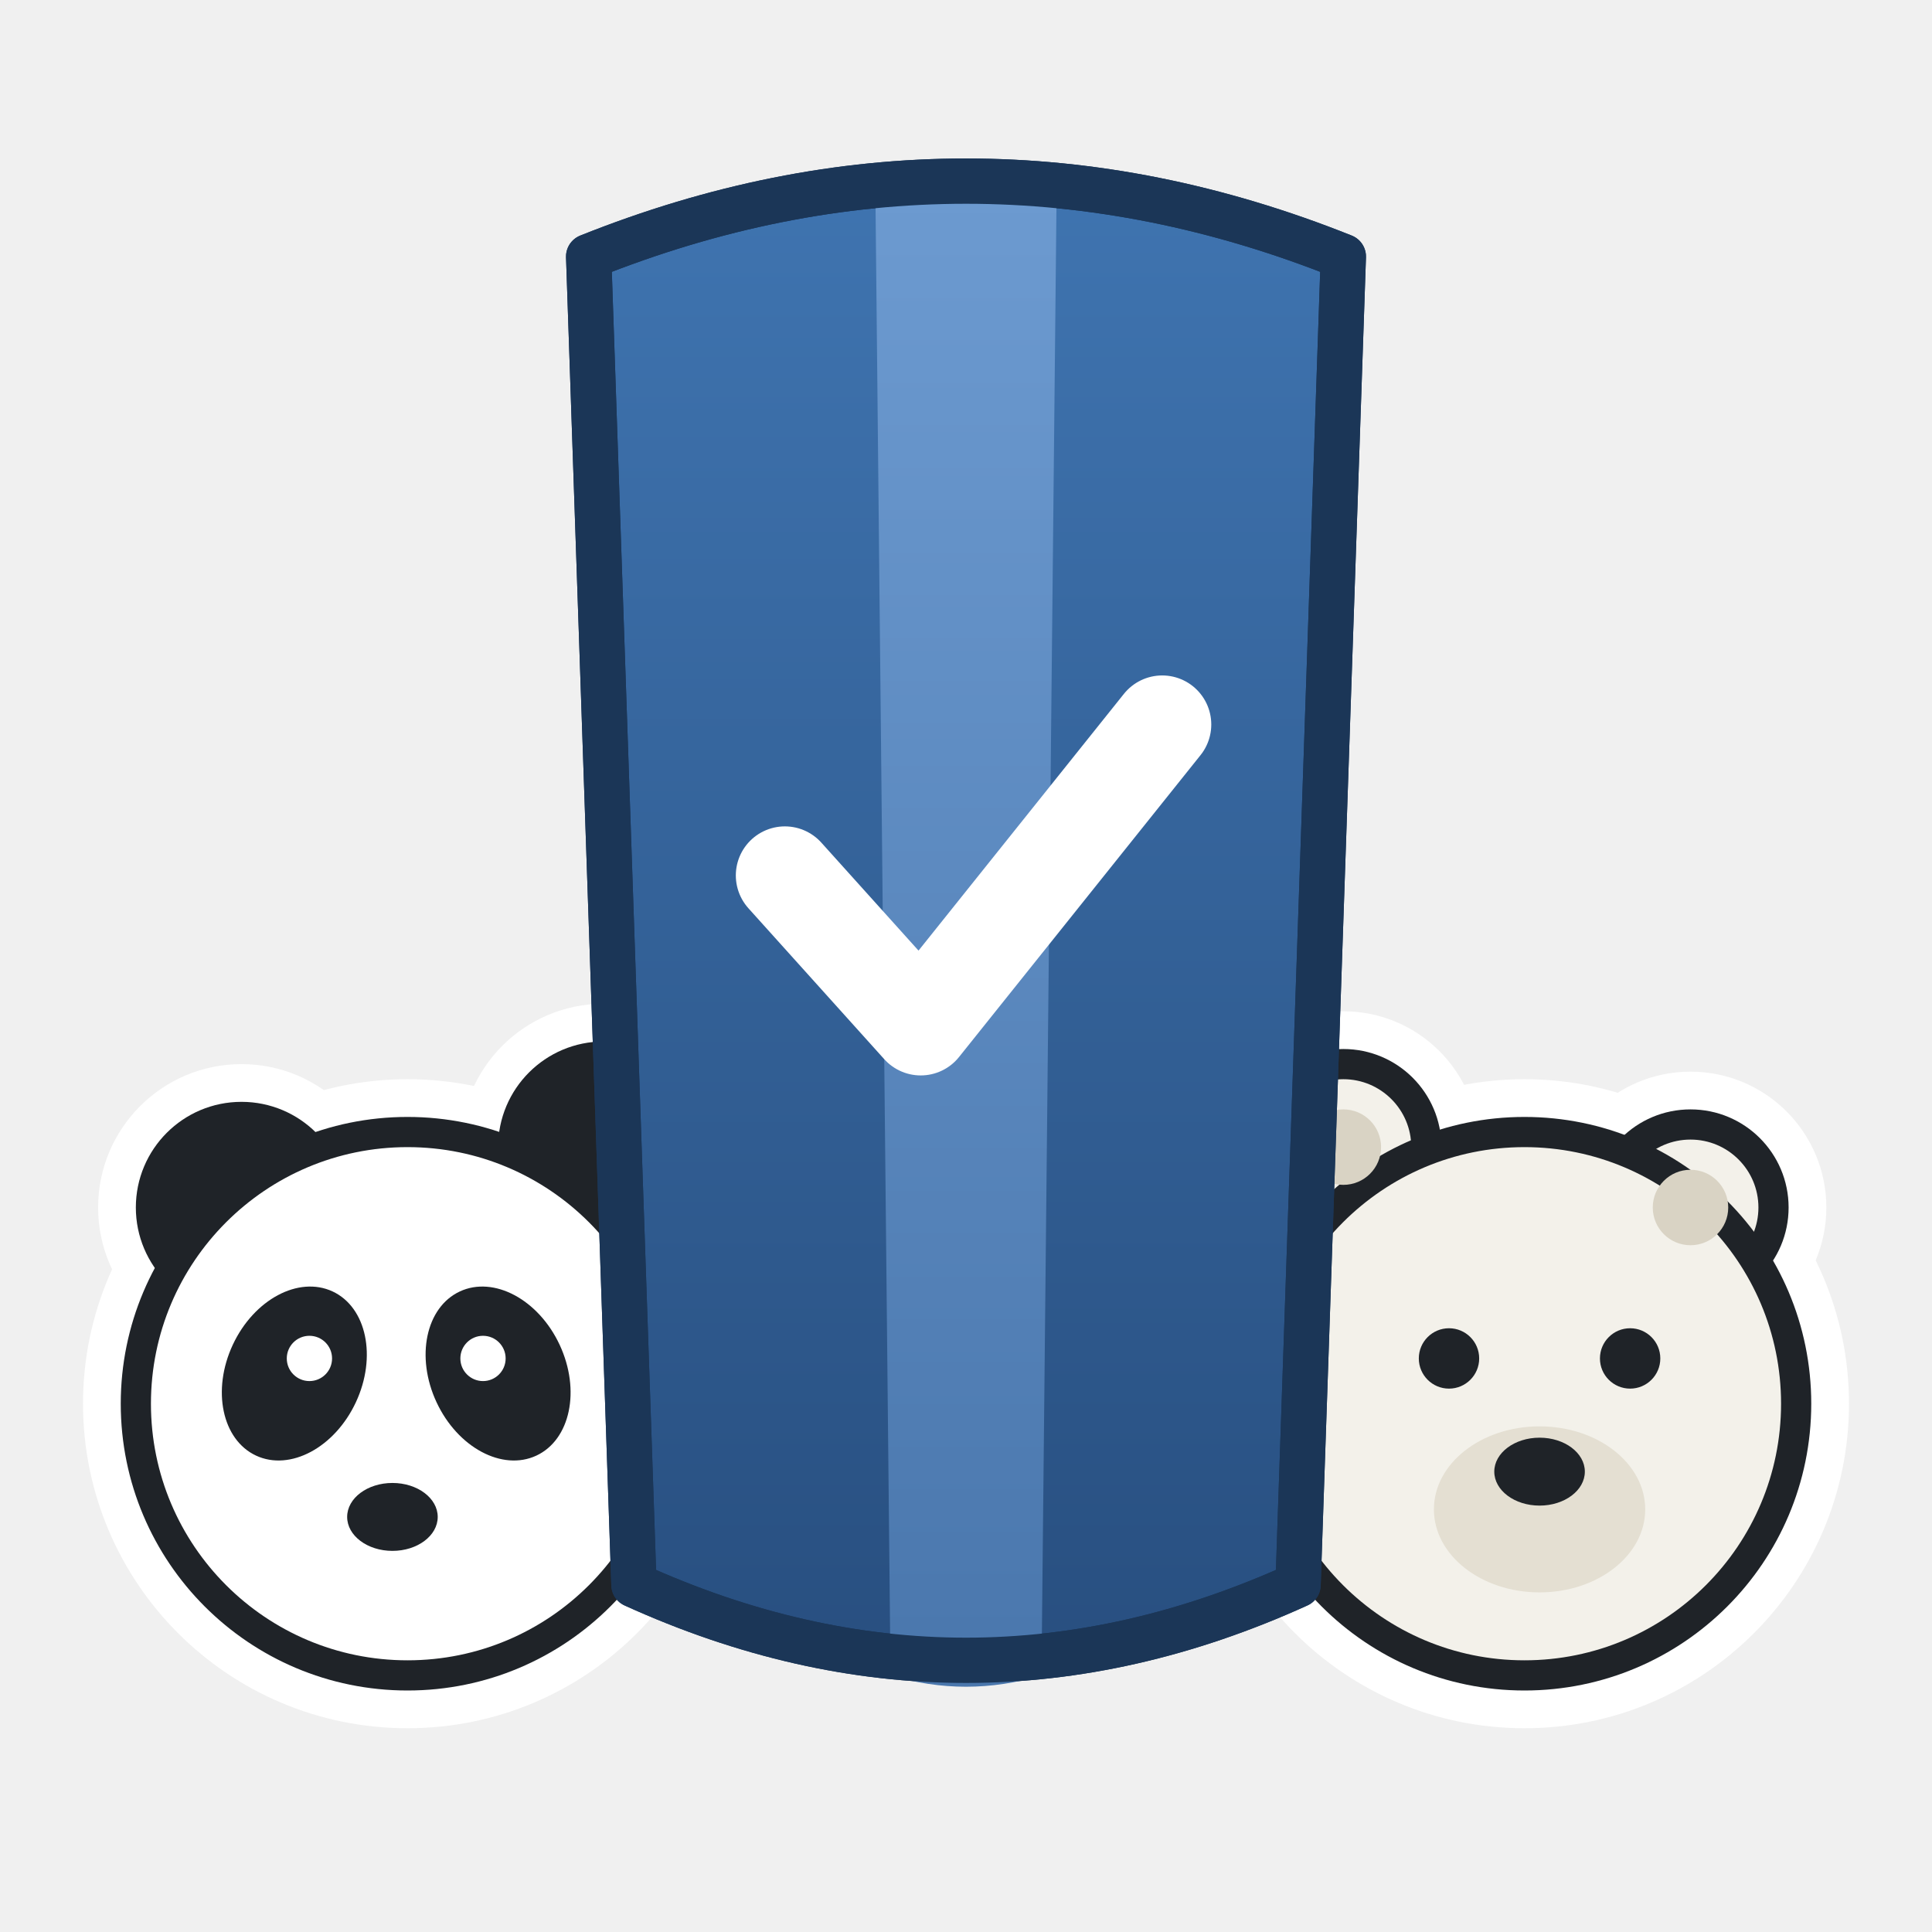
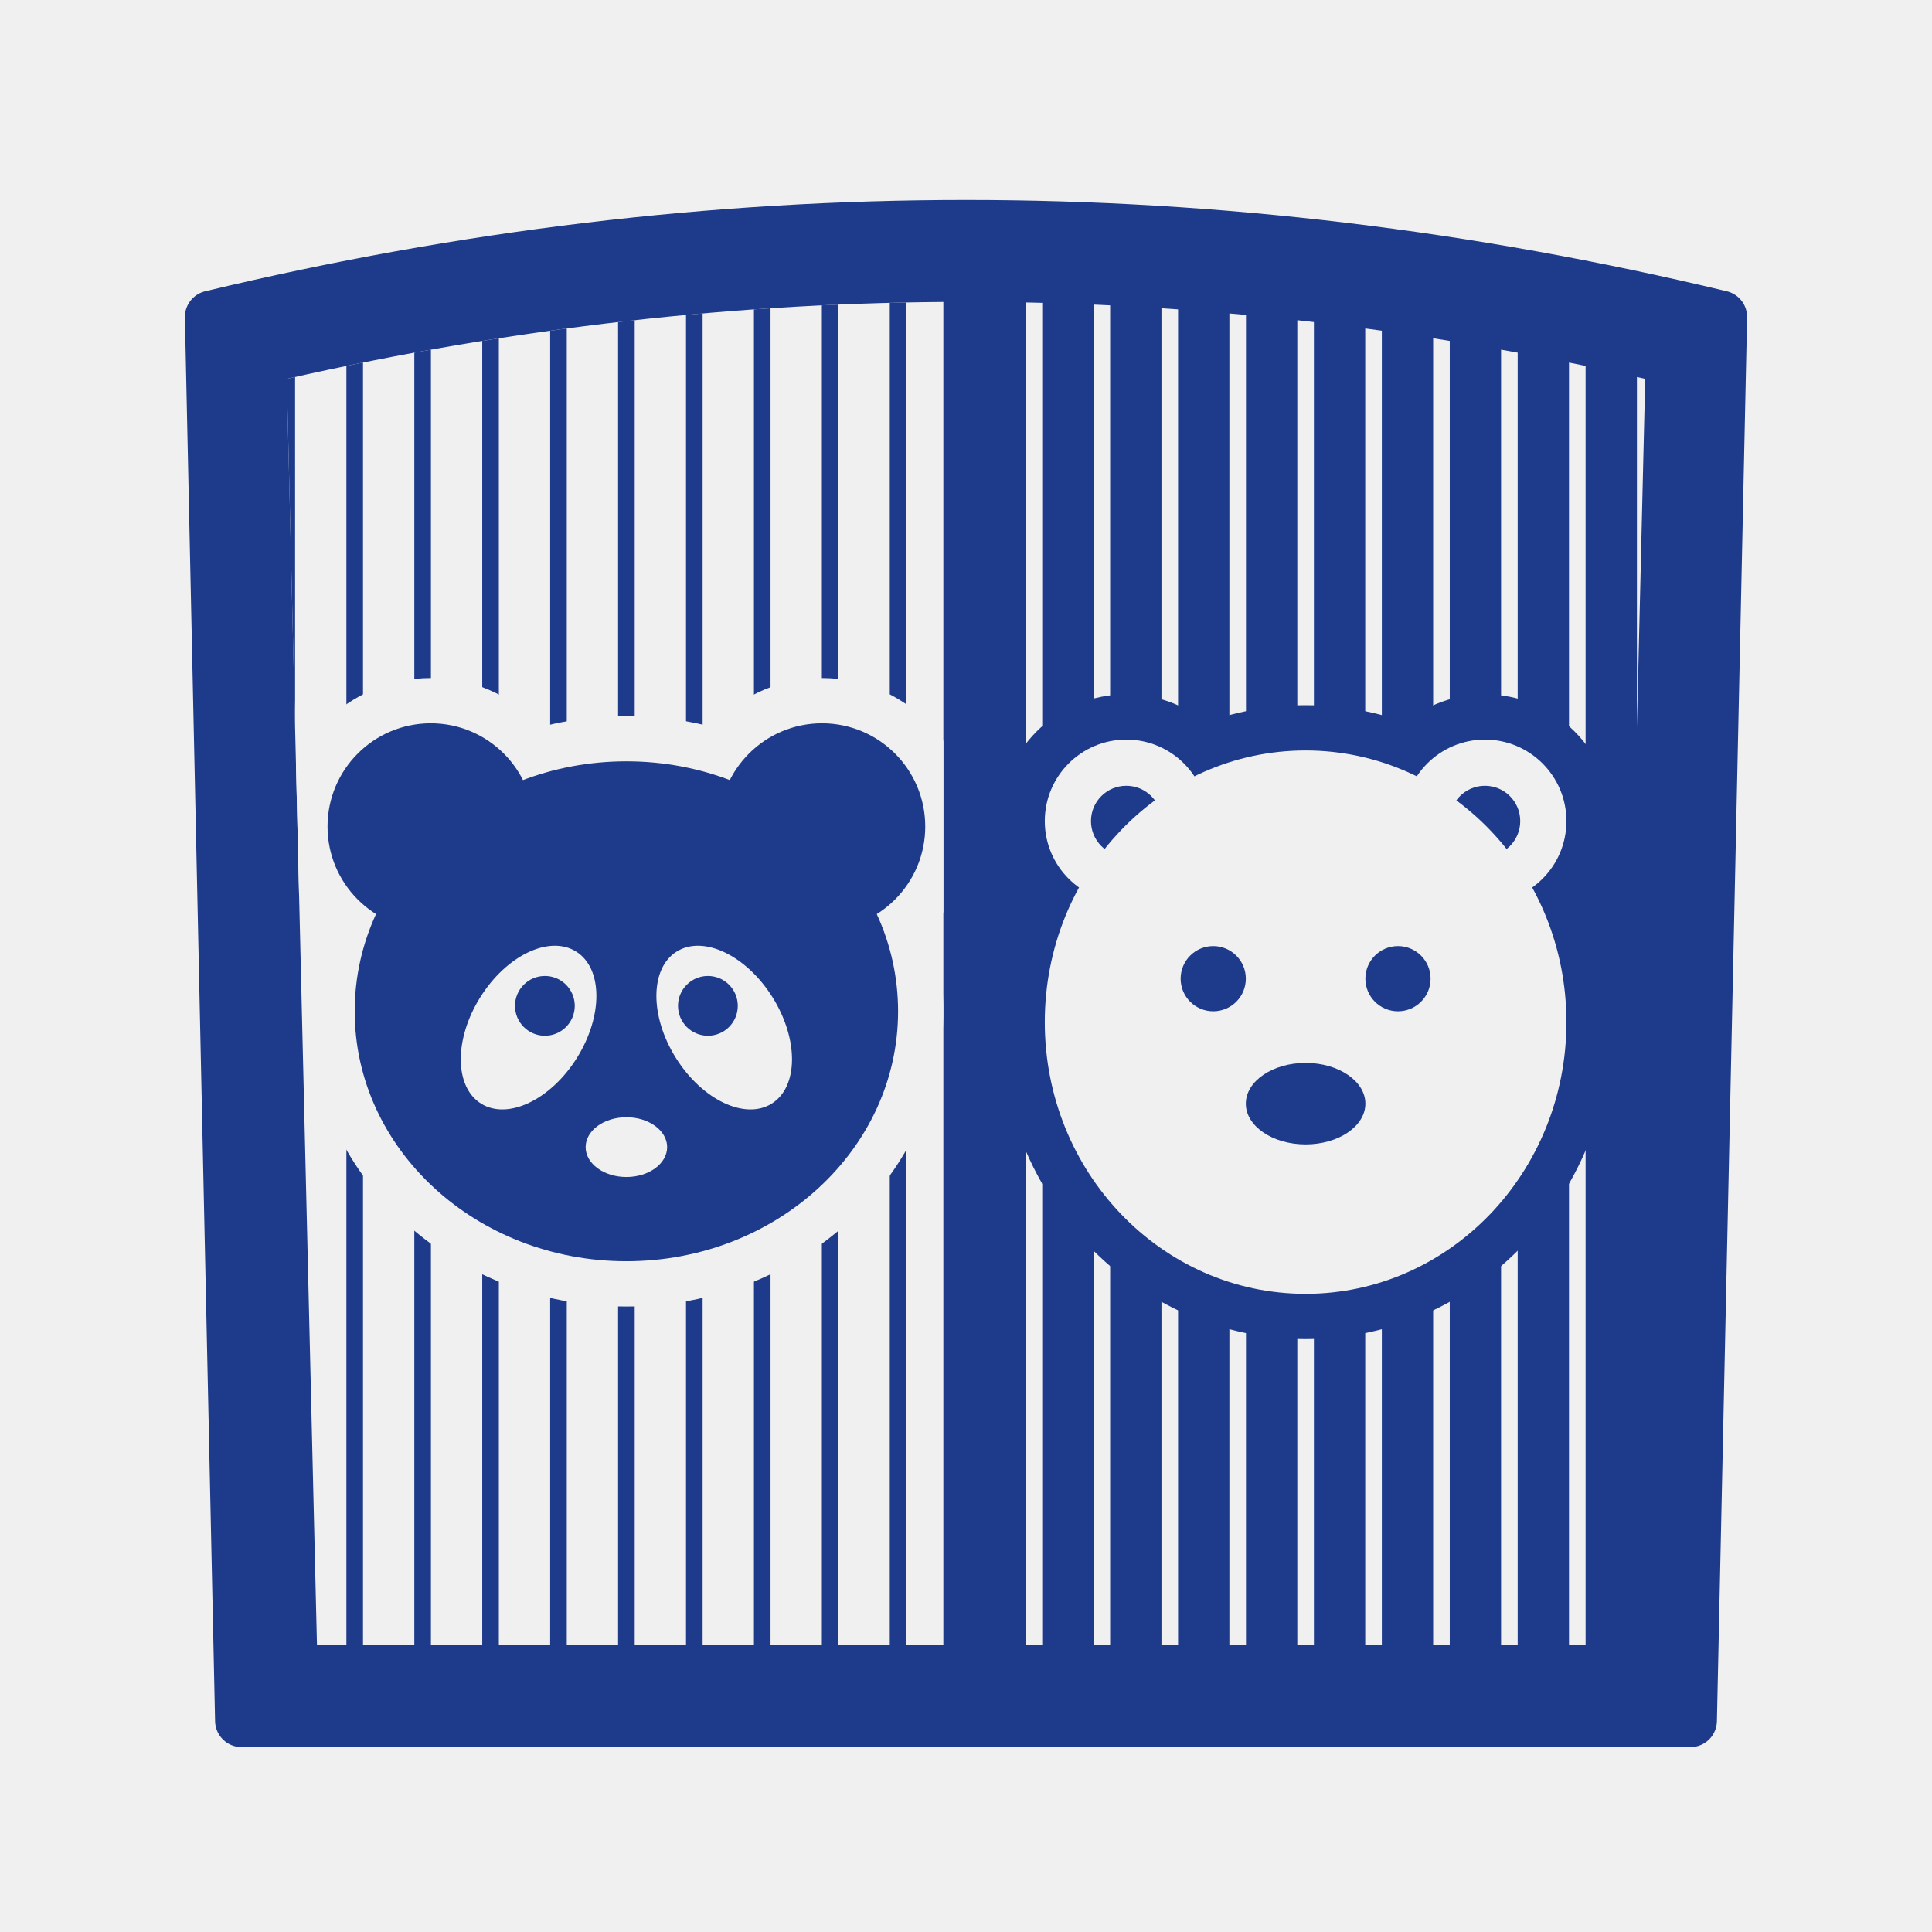
- <svg xmlns="http://www.w3.org/2000/svg" viewBox="0 0 256 256" role="img" aria-label="pavise logo: a tall shield protecting a panda and a polar bear">
+ <svg xmlns="http://www.w3.org/2000/svg" viewBox="0 0 256 256" role="img" aria-label="pavise">
+   <style>.ink{fill:#1E3A8A}@media (prefers-color-scheme:dark){.ink{fill:#8AB4FF}}</style>
  <defs>
-     <linearGradient id="shield" x1="0" y1="0" x2="0" y2="1">
-       <stop offset="0" stop-color="#3f74b0" />
-       <stop offset="1" stop-color="#284f80" />
-     </linearGradient>
-     <linearGradient id="ridge" x1="0" y1="0" x2="0" y2="1">
-       <stop offset="0" stop-color="#6c9ad0" />
-       <stop offset="1" stop-color="#4a77ad" />
-     </linearGradient>
+     <mask id="mlogo" maskUnits="userSpaceOnUse" x="0" y="0" width="256" height="256">
+       <rect width="256" height="256" fill="#000" />
+       <path d="M32 228L28 42Q128 18 228 42L224 228Z" fill="#fff" stroke="#fff" stroke-width="7" stroke-linejoin="round" />
+       <clipPath id="ilogo">
+         <path d="M42 218L38 50.2Q128 29.8 218 50.2L214 218Z" />
+       </clipPath>
+       <clipPath id="dlogo">
+         <rect x="131" y="0" width="256" height="256" />
+       </clipPath>
+       <clipPath id="llogo">
+         <rect x="0" y="0" width="125" height="256" />
+       </clipPath>
+       <g clip-path="url(#ilogo)">
+         <g clip-path="url(#llogo)">
+           <rect width="256" height="256" fill="#000" />
+           <path d="M29 0V256M38 0V256M47 0V256M56 0V256M65 0V256M74 0V256M83 0V256M92 0V256M101 0V256M110 0V256M119 0V256M128 0V256M137 0V256M146 0V256M155 0V256M164 0V256M173 0V256M182 0V256M191 0V256M200 0V256M209 0V256M218 0V256M227 0V256" stroke="#fff" stroke-width="2.2" />
+           <circle cx="57.08" cy="109.52" r="19.68" fill="#000" />
+           <circle cx="108.92" cy="109.52" r="19.68" fill="#000" />
+           <ellipse cx="83" cy="134" rx="42" ry="39.12" transform="rotate(0 83 134)" fill="#000" />
+           <circle cx="57.08" cy="109.52" r="13.68" fill="#fff" />
+           <circle cx="108.92" cy="109.52" r="13.68" fill="#fff" />
+           <ellipse cx="83" cy="134" rx="36" ry="33.12" transform="rotate(0 83 134)" fill="#fff" />
+           <ellipse cx="70.04" cy="136.16" rx="7.56" ry="11.88" transform="rotate(32 70.04 136.16)" fill="#000" />
+           <ellipse cx="95.96" cy="136.16" rx="7.56" ry="11.88" transform="rotate(-32 95.96 136.16)" fill="#000" />
+           <circle cx="72.2" cy="133.28" r="3.96" fill="#fff" />
+           <circle cx="93.8" cy="133.28" r="3.96" fill="#fff" />
+           <ellipse cx="83" cy="152" rx="5.4" ry="3.96" transform="rotate(0 83 152)" fill="#000" />
+         </g>
+         <g clip-path="url(#dlogo)">
+           <path d="M29 0V256M38 0V256M47 0V256M56 0V256M65 0V256M74 0V256M83 0V256M92 0V256M101 0V256M110 0V256M119 0V256M128 0V256M137 0V256M146 0V256M155 0V256M164 0V256M173 0V256M182 0V256M191 0V256M200 0V256M209 0V256M218 0V256M227 0V256" stroke="#000" stroke-width="2.2" />
+           <circle cx="149.24" cy="108.8" r="16.8" fill="#fff" />
+           <circle cx="196.76" cy="108.8" r="16.8" fill="#fff" />
+           <ellipse cx="173" cy="135.44" rx="40.56" ry="42" transform="rotate(0 173 135.44)" fill="#fff" />
+           <circle cx="149.24" cy="108.8" r="10.8" fill="#000" />
+           <circle cx="196.76" cy="108.8" r="10.8" fill="#000" />
+           <circle cx="149.24" cy="108.8" r="4.68" fill="#fff" />
+           <circle cx="196.76" cy="108.8" r="4.68" fill="#fff" />
+           <ellipse cx="173" cy="135.44" rx="34.56" ry="36" transform="rotate(0 173 135.44)" fill="#000" />
+           <circle cx="160.76" cy="129.68" r="4.32" fill="#fff" />
+           <circle cx="185.24" cy="129.68" r="4.32" fill="#fff" />
+           <ellipse cx="173" cy="146.24" rx="7.92" ry="5.4" transform="rotate(0 173 146.24)" fill="#fff" />
+         </g>
+       </g>
+     </mask>
  </defs>
-   <g fill="#ffffff" stroke="#ffffff" stroke-width="10" stroke-linejoin="round">
-     <circle cx="32" cy="160" r="14" />
-     <circle cx="80" cy="152" r="14" />
-     <circle cx="54" cy="186" r="38" />
-     <circle cx="178" cy="152" r="13" />
-     <circle cx="224" cy="160" r="13" />
-     <circle cx="202" cy="186" r="38" />
-   </g>
-   <g stroke="#1f2328" stroke-width="4" stroke-linejoin="round">
-     <circle cx="32" cy="160" r="12" fill="#1f2328" />
-     <circle cx="80" cy="152" r="12" fill="#1f2328" />
-     <circle cx="54" cy="186" r="36" fill="#ffffff" />
-   </g>
-   <g fill="#1f2328">
-     <ellipse cx="39" cy="182" rx="9" ry="12" transform="rotate(25 39 182)" />
-     <ellipse cx="66" cy="182" rx="9" ry="12" transform="rotate(-25 66 182)" />
-     <ellipse cx="52" cy="201" rx="6" ry="4.5" />
-   </g>
-   <g fill="#ffffff">
-     <circle cx="41" cy="180" r="3" />
-     <circle cx="64" cy="180" r="3" />
-   </g>
-   <g stroke="#1f2328" stroke-width="4" stroke-linejoin="round" fill="#f3f1ea">
-     <circle cx="178" cy="152" r="11" />
-     <circle cx="224" cy="160" r="11" />
-     <circle cx="202" cy="186" r="36" />
-   </g>
-   <circle cx="178" cy="152" r="5" fill="#d9d3c4" />
-   <circle cx="224" cy="160" r="5" fill="#d9d3c4" />
-   <ellipse cx="204" cy="200" rx="14" ry="11" fill="#e4dfd2" />
-   <g fill="#1f2328">
-     <circle cx="192" cy="180" r="4" />
-     <circle cx="216" cy="180" r="4" />
-     <ellipse cx="204" cy="195" rx="6" ry="4.5" />
-   </g>
-   <path d="M78 34 Q128 14 178 34 L172 210 Q128 230 84 210 Z" fill="url(#shield)" stroke="#1b3657" stroke-width="6" stroke-linejoin="round" />
-   <path d="M116 26 Q128 23 140 26 L138 222 Q128 225 118 222 Z" fill="url(#ridge)" />
-   <path d="M78 34 Q128 14 178 34 L172 210 Q128 230 84 210 Z" fill="none" stroke="#1b3657" stroke-width="6" stroke-linejoin="round" />
-   <path d="M104 116 L122 136 L154 96" fill="none" stroke="#ffffff" stroke-width="13" stroke-linecap="round" stroke-linejoin="round" />
+   <rect class="ink" width="256" height="256" mask="url(#mlogo)" />
</svg>
